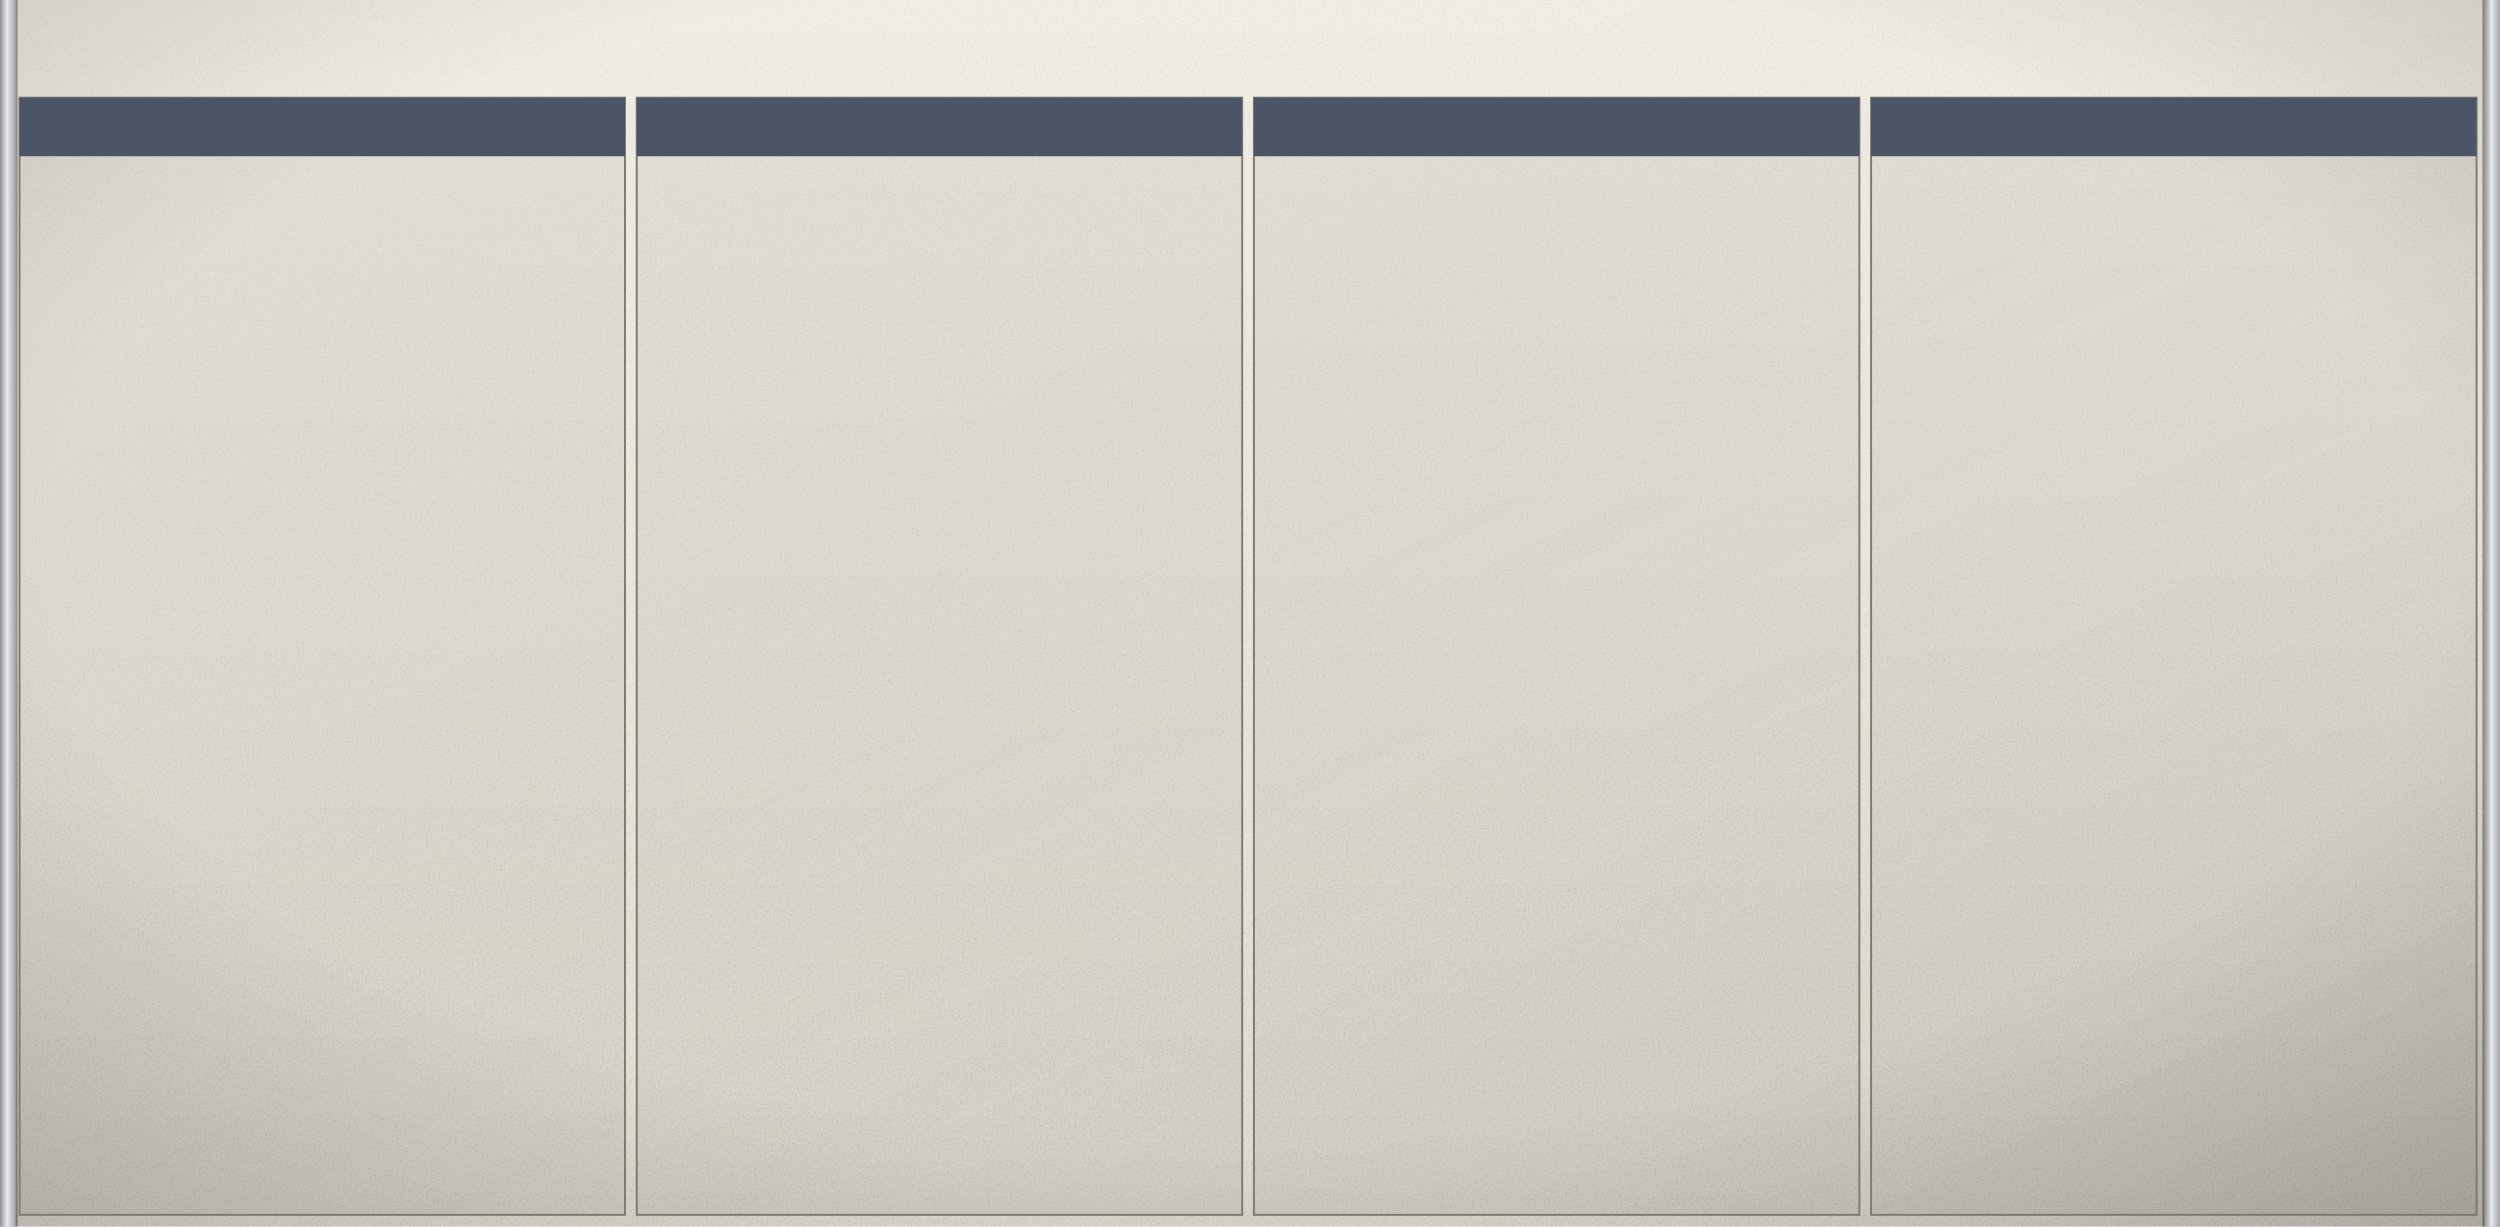
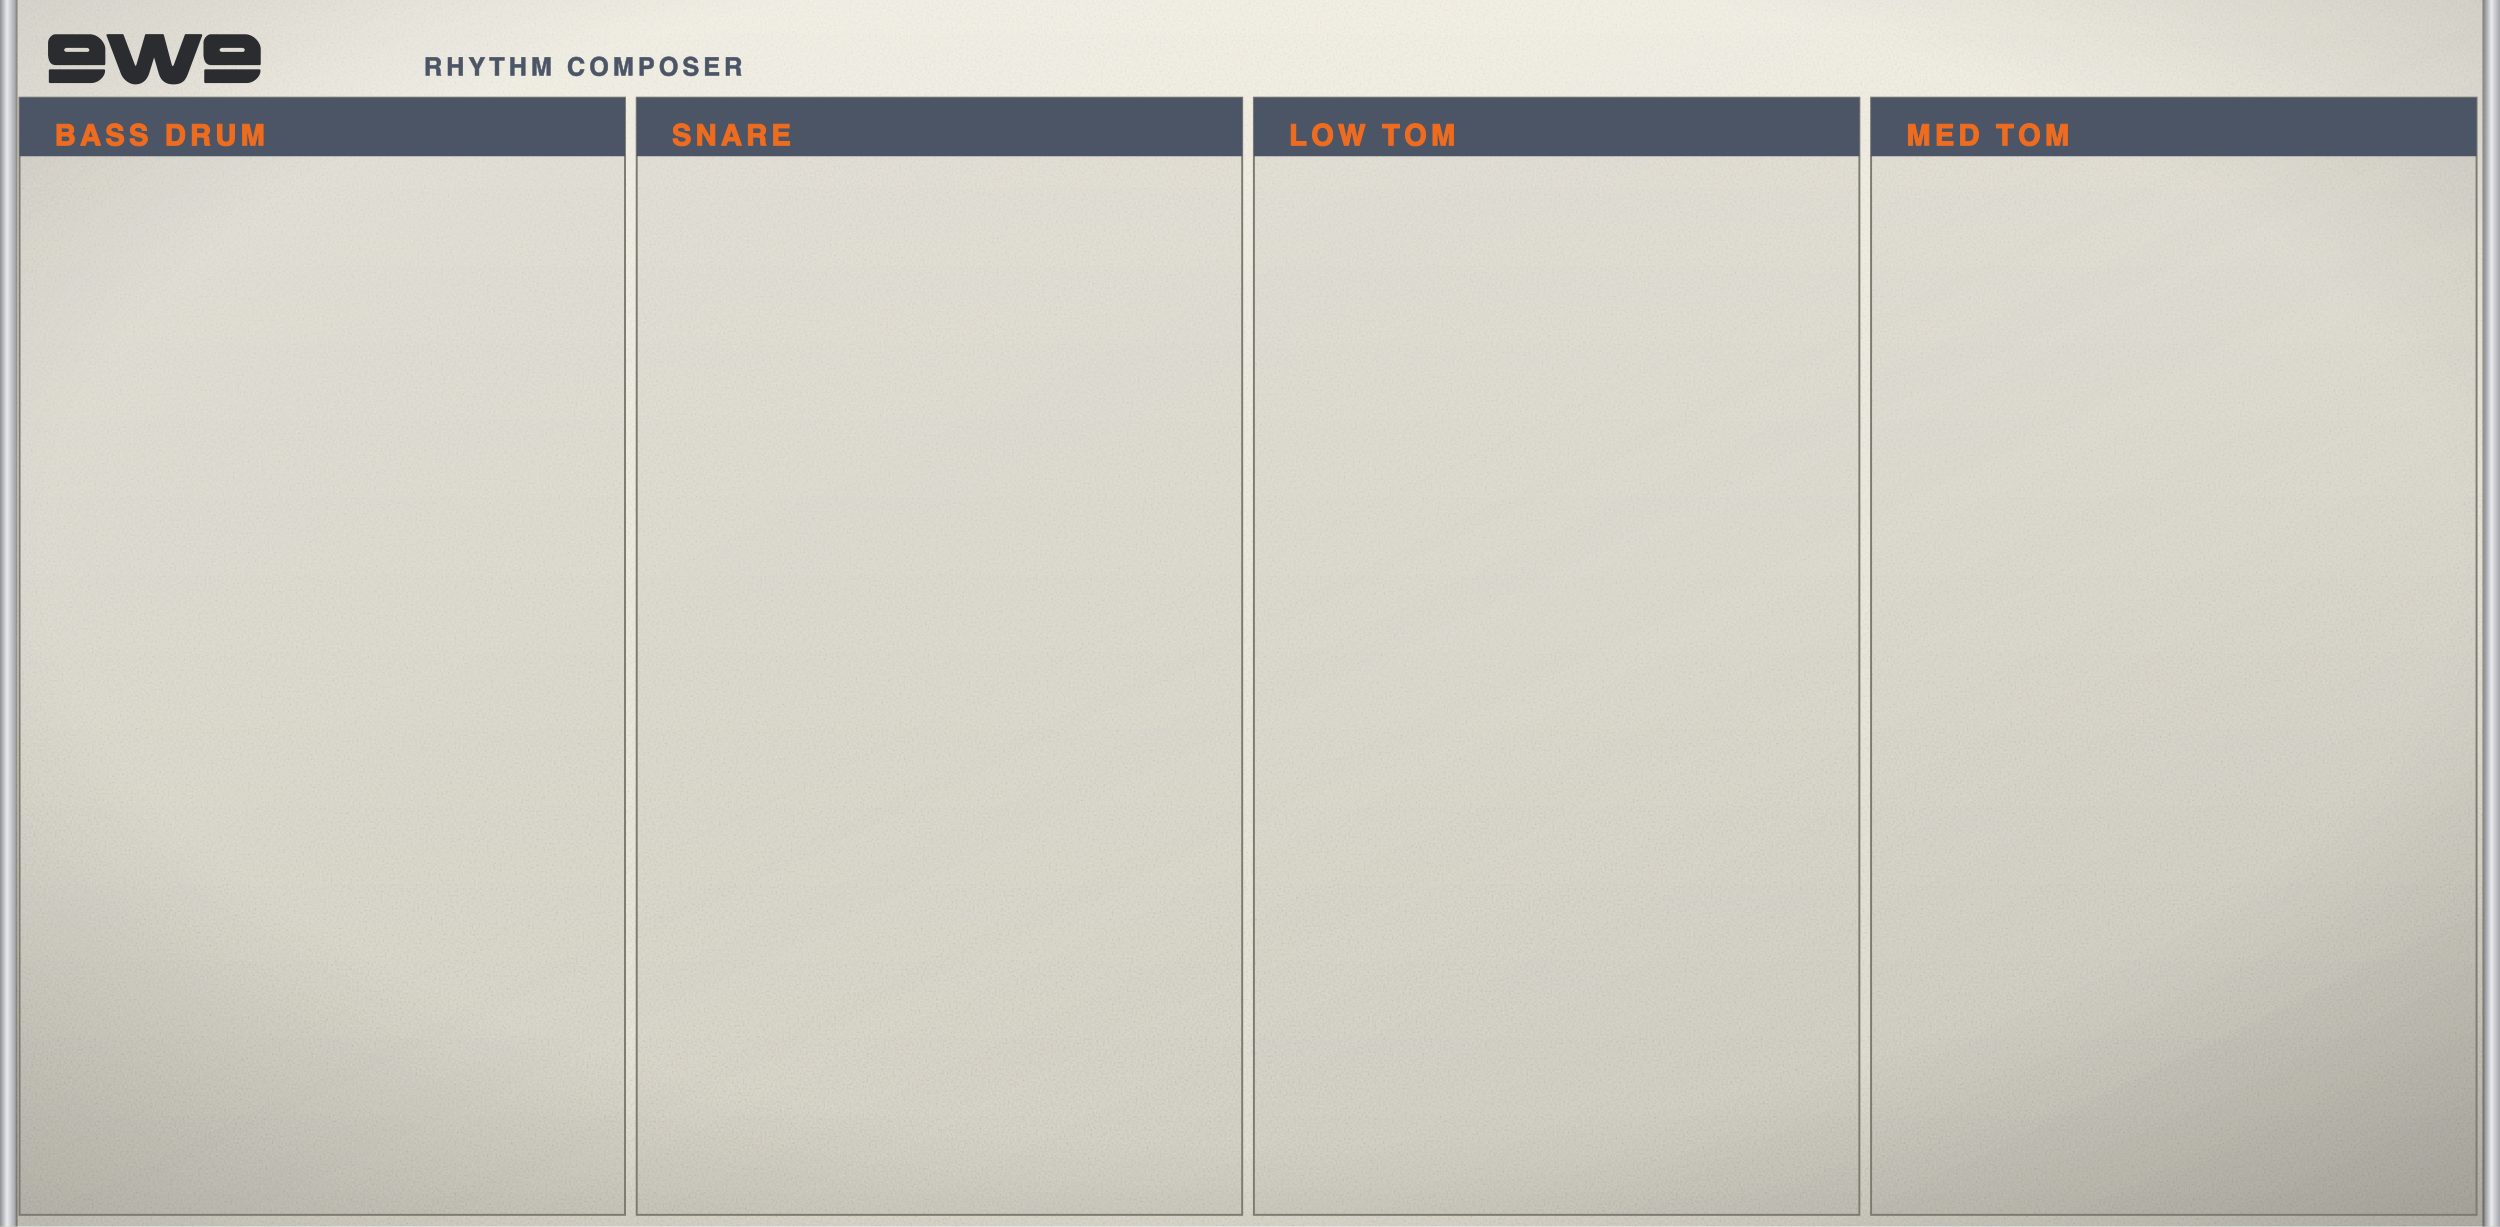
<svg xmlns="http://www.w3.org/2000/svg" viewBox="0 0 1280 628" width="1280" height="628">
  <defs>
    <filter id="brush" x="0" y="0" width="100%" height="100%">
      <feTurbulence type="fractalNoise" baseFrequency="0.001 1.1" numOctaves="4" seed="7" />
      <feColorMatrix type="matrix" values="1.9 0 0 0 -0.45  1.9 0 0 0 -0.45  1.9 0 0 0 -0.45  0 0 0 0 1" />
    </filter>
    <filter id="fine" x="0" y="0" width="100%" height="100%">
      <feTurbulence type="fractalNoise" baseFrequency="0.9" numOctaves="2" seed="3" />
      <feColorMatrix type="matrix" values="1.6 0 0 0 -0.3  1.6 0 0 0 -0.3  1.6 0 0 0 -0.3  0 0 0 0 1" />
    </filter>
    <filter id="grainv" x="0" y="0" width="100%" height="100%">
      <feTurbulence type="fractalNoise" baseFrequency="0.02 0.6" numOctaves="4" seed="11" />
      <feColorMatrix type="matrix" values="1.5 0 0 0 -0.25  1.2 0 0 0 -0.25  0.8 0 0 0 -0.25  0 0 0 0 1" />
    </filter>
    <linearGradient id="lit" x1="0" y1="0" x2="1" y2="1">
      <stop offset="0" stop-color="#fff" stop-opacity="0.22" />
      <stop offset="0.45" stop-color="#fff" stop-opacity="0" />
      <stop offset="1" stop-color="#000" stop-opacity="0.18" />
    </linearGradient>
    <radialGradient id="vig" cx="0.5" cy="0.45" r="0.8">
      <stop offset="0.6" stop-color="#000" stop-opacity="0" />
      <stop offset="1" stop-color="#000" stop-opacity="0.35" />
    </radialGradient>
    <radialGradient id="screw" cx="0.35" cy="0.3" r="0.8">
      <stop offset="0" stop-color="#e2e4e8" />
      <stop offset="1" stop-color="#6a6d74" />
    </radialGradient>
    <linearGradient id="woodh" x1="0" y1="0" x2="0" y2="1">
      <stop offset="0" stop-color="#7a5232" />
      <stop offset="1" stop-color="#4a2f1b" />
    </linearGradient>
    <linearGradient id="wood" x1="0" y1="0" x2="1" y2="0">
      <stop offset="0" stop-color="#5a3a22" />
      <stop offset="0.5" stop-color="#7a5232" />
      <stop offset="1" stop-color="#4a2f1b" />
    </linearGradient>
    <filter id="woodg" x="0" y="0" width="100%" height="100%">
      <feTurbulence type="fractalNoise" baseFrequency="0.02 0.4" numOctaves="3" seed="5" />
      <feColorMatrix type="matrix" values="0.9 0 0 0 0.1  0.6 0 0 0 0.02  0.4 0 0 0 0  0 0 0 0 1" />
    </filter>
  </defs>
  <linearGradient id="b9" x1="0" y1="0" x2="0" y2="1">
    <stop offset="0" stop-color="#ece8dc" />
    <stop offset="1" stop-color="#dcd8ca" />
  </linearGradient>
  <rect x="0" y="0" width="1280" height="628" fill="url(#b9)" />
  <rect x="0" y="0" width="1280" height="628" filter="url(#fine)" style="mix-blend-mode:overlay" opacity="0.28" />
  <rect x="0" y="0" width="1280" height="628" fill="url(#lit)" opacity="0.5" />
  <rect x="0" y="0" width="1280" height="628" fill="url(#vig)" opacity="0.6" />
  <linearGradient id="silv" x1="0" y1="0" x2="1" y2="0">
    <stop offset="0" stop-color="#8f9096" />
    <stop offset="0.45" stop-color="#e9eaec" />
    <stop offset="1" stop-color="#a3a4aa" />
  </linearGradient>
  <rect x="0" y="0" width="8" height="628" fill="url(#silv)" />
  <rect x="1272" y="0" width="8" height="628" fill="url(#silv)" />
  <rect x="8" y="0" width="1" height="628" fill="#000" opacity="0.35" />
  <rect x="1271" y="0" width="1" height="628" fill="#000" opacity="0.35" />
+   <g fill="#2b2c30" stroke="#2b2c30" stroke-width="71.68" stroke-linejoin="round" opacity="1">
+     <path transform="translate(24.00 41.90) scale(0.0166 -0.0166)" d="M1767 551H281Q154 551 113.0 647.0Q72 743 72 850V1196Q72 1294 135.5 1363.0Q199 1432 266 1432H1315Q1411 1432 1495.5 1391.0Q1580 1350 1640.5 1285.5Q1701 1221 1734.0 1150.0Q1767 1079 1767 1024ZM1761 350Q1761 282 1727.0 218.5Q1693 155 1634.5 104.5Q1576 54 1509.0 26.0Q1442 -2 1376 -2H96V350ZM1346 987Q1346 1022 1312.5 1052.5Q1279 1083 1239 1083H594Q566 1083 531.0 1051.0Q496 1019 496 989Q496 955 525.0 922.0Q554 889 594 889H1262Q1290 889 1318.0 918.5Q1346 948 1346 987Z" />
+     <path transform="translate(54.91 41.90) scale(0.0166 -0.0166)" d="M2894 1436 2454 254Q2414 149 2367.5 86.5Q2321 24 2240.5 -9.5Q2160 -43 2036 -43Q1712 -43 1624 262L1446 877L1260 272Q1229 177 1176.5 107.0Q1124 37 1044.5 -3.0Q965 -43 858 -43Q785 -43 704.5 -5.5Q624 32 555.0 105.5Q486 179 449 276L12 1436H471L817 516Q833 479 843.0 469.0Q853 459 870 459Q898 459 911.5 472.5Q925 486 938 530L1200 1436H1712L1952 530Q1964 482 1980.5 467.5Q1997 453 2019 453Q2069 453 2093 530L2425 1436Z" />
+     <path transform="translate(103.57 41.90) scale(0.0166 -0.0166)" d="M1767 551H281Q154 551 113.0 647.0Q72 743 72 850V1196Q72 1294 135.5 1363.0Q199 1432 266 1432H1315Q1411 1432 1495.5 1391.0Q1580 1350 1640.5 1285.5Q1701 1221 1734.0 1150.0Q1767 1079 1767 1024ZM1761 350Q1761 282 1727.0 218.5Q1693 155 1634.5 104.5Q1576 54 1509.0 26.0Q1442 -2 1376 -2H96V350ZM1346 987Q1346 1022 1312.5 1052.5Q1279 1083 1239 1083H594Q566 1083 531.0 1051.0Q496 1019 496 989Q496 955 525.0 922.0Q554 889 594 889H1262Q1290 889 1318.0 918.5Q1346 948 1346 987Z" />
+   </g>
+   <g fill="#4b5566" stroke="#4b5566" stroke-width="40.96" stroke-linejoin="round" opacity="1">
+     <path transform="translate(217.00 38.68) scale(0.00635 -0.00635)" d="M464 1218V822H813Q917 822 969 846Q1061 888 1061 1012Q1061 1146 972 1192Q922 1218 822 1218ZM1266 1333Q1314 1277 1342.0 1209.0Q1370 1141 1370 1054Q1370 949 1317.0 847.5Q1264 746 1142 704Q1244 663 1286.5 587.5Q1329 512 1329 357V258Q1329 157 1337 121Q1349 64 1393 37V0H1054Q1040 49 1034 79Q1022 141 1021 206L1019 343Q1017 484 967.5 531.0Q918 578 782 578H464V0H163V1474H886Q1041 1471 1124.5 1436.0Q1208 1401 1266 1333Z" />
+     <path transform="translate(228.39 38.68) scale(0.00635 -0.00635)" d="M154 0V1474H459V912H1035V1474H1341V0H1035V658H459V0Z" />
+     <path transform="translate(239.78 38.68) scale(0.00635 -0.00635)" d="M997 1474H1346L853 554V0H545V554L35 1474H398L704 832ZM691 1474Z" />
+     <path transform="translate(250.45 38.68) scale(0.00635 -0.00635)" d="M1227 1474V1213H786V0H476V1213H33V1474Z" />
+     <path transform="translate(260.39 38.68) scale(0.00635 -0.00635)" d="M154 0V1474H459V912H1035V1474H1341V0H1035V658H459V0Z" />
+     <path transform="translate(271.78 38.68) scale(0.00635 -0.00635)" d="M1133 1474H1576V0H1289V997Q1289 1040 1290.0 1117.5Q1291 1195 1291 1237L1012 0H713L436 1237Q436 1195 437.0 1117.5Q438 1040 438 997V0H151V1474H599L867 315Z" />
+     <path transform="translate(290.22 38.68) scale(0.00635 -0.00635)" d="M299 1320Q479 1502 757 1502Q1129 1502 1301 1258Q1396 1121 1403 983H1095Q1065 1089 1018 1143Q934 1239 769 1239Q601 1239 504.0 1103.5Q407 968 407 720Q407 472 509.5 348.5Q612 225 770 225Q932 225 1017 331Q1064 388 1095 502H1400Q1360 261 1195.5 110.0Q1031 -41 774 -41Q456 -41 274 163Q92 368 92 725Q92 1111 299 1320ZM748 1519Z" />
+     <path transform="translate(301.61 38.68) scale(0.00635 -0.00635)" d="M1206 739Q1206 987 1098.5 1122.5Q991 1258 808 1258Q625 1258 516.0 1123.0Q407 988 407 739Q407 490 516.0 355.0Q625 220 808 220Q991 220 1098.5 355.0Q1206 490 1206 739ZM1291 131Q1124 -41 808 -41Q492 -41 325 131Q101 342 101 739Q101 1144 325 1347Q492 1519 808 1519Q1124 1519 1291 1347Q1514 1144 1514 739Q1514 342 1291 131ZM808 1519Z" />
+     <path transform="translate(313.72 38.68) scale(0.00635 -0.00635)" d="M1133 1474H1576V0H1289V997Q1289 1040 1290.0 1117.5Q1291 1195 1291 1237L1012 0H713L436 1237Q436 1195 437.0 1117.5Q438 1040 438 997V0H151V1474H599L867 315Z" />
+     <path transform="translate(326.55 38.68) scale(0.00635 -0.00635)" d="M756 1218H469V784H756Q865 784 925.5 837.0Q986 890 986 1005Q986 1120 925.5 1169.0Q865 1218 756 1218ZM782 530H469V0H163V1474H805Q1027 1474 1159.0 1360.0Q1291 1246 1291 1007Q1291 746 1159.0 638.0Q1027 530 782 530Z" />
+     <path transform="translate(337.22 38.68) scale(0.00635 -0.00635)" d="M1206 739Q1206 987 1098.5 1122.5Q991 1258 808 1258Q625 1258 516.0 1123.0Q407 988 407 739Q407 490 516.0 355.0Q625 220 808 220Q991 220 1098.5 355.0Q1206 490 1206 739ZM1291 131Q1124 -41 808 -41Q492 -41 325 131Q101 342 101 739Q101 1144 325 1347Q492 1519 808 1519Q1124 1519 1291 1347Q1514 1144 1514 739Q1514 342 1291 131ZM808 1519Z" />
+     <path transform="translate(349.33 38.68) scale(0.00635 -0.00635)" d="M379 455Q393 354 434 304Q509 213 691 213Q800 213 868 237Q997 283 997 408Q997 481 933 521Q869 560 732 590L576 625Q346 677 258 738Q109 840 109 1057Q109 1255 253.0 1386.0Q397 1517 676 1517Q909 1517 1073.5 1393.5Q1238 1270 1246 1035H950Q942 1168 834 1224Q762 1261 655 1261Q536 1261 465.0 1213.0Q394 1165 394 1079Q394 1000 464 961Q509 935 656 900L910 839Q1077 799 1162 732Q1294 628 1294 431Q1294 229 1139.5 95.5Q985 -38 703 -38Q415 -38 250.0 93.5Q85 225 85 455ZM678 1519Z" />
+     <path transform="translate(360.00 38.68) scale(0.00635 -0.00635)" d="M1246 1213H466V900H1182V644H466V265H1282V0H165V1474H1246Z" />
+     <path transform="translate(370.67 38.68) scale(0.00635 -0.00635)" d="M464 1218V822H813Q917 822 969 846Q1061 888 1061 1012Q1061 1146 972 1192Q922 1218 822 1218ZM1266 1333Q1314 1277 1342.0 1209.0Q1370 1141 1370 1054Q1370 949 1317.0 847.5Q1264 746 1142 704Q1244 663 1286.5 587.5Q1329 512 1329 357V258Q1329 157 1337 121Q1349 64 1393 37V0H1054Q1040 49 1034 79Q1022 141 1021 206L1019 343Q1017 484 967.5 531.0Q918 578 782 578H464V0H163V1474H886Q1041 1471 1124.5 1436.0Q1208 1401 1266 1333Z" />
+   </g>
  <rect x="10" y="50" width="310" height="572" fill="#000" fill-opacity="0.06" stroke="#7d7a72" stroke-width="1" />
  <rect x="10" y="50" width="310" height="30" fill="#4b5566" />
+   <g fill="#ef6c1f" stroke="#ef6c1f" stroke-width="71.68" stroke-linejoin="round" opacity="1">
+     <path transform="translate(28.00 74.40) scale(0.00732 -0.00732)" d="M455 1218V893H817Q914 893 974.5 929.5Q1035 966 1035 1059Q1035 1162 955 1195Q886 1218 779 1218ZM455 649V256H817Q914 256 968 282Q1066 330 1066 466Q1066 581 971 624Q918 648 822 649ZM1261 1317Q1329 1223 1329 1092Q1329 957 1261 875Q1223 829 1149 791Q1262 750 1319.5 661.0Q1377 572 1377 445Q1377 314 1311 210Q1269 141 1206 94Q1135 40 1038.5 20.0Q942 0 829 0H161V1474H877Q1148 1470 1261 1317Z" />
+     <path transform="translate(40.93 74.40) scale(0.00732 -0.00732)" d="M559 557H933L749 1137ZM578 1474H926L1448 0H1114L1019 303H476L374 0H52ZM750 1474Z" />
+     <path transform="translate(53.87 74.40) scale(0.00732 -0.00732)" d="M379 455Q393 354 434 304Q509 213 691 213Q800 213 868 237Q997 283 997 408Q997 481 933 521Q869 560 732 590L576 625Q346 677 258 738Q109 840 109 1057Q109 1255 253.0 1386.0Q397 1517 676 1517Q909 1517 1073.5 1393.5Q1238 1270 1246 1035H950Q942 1168 834 1224Q762 1261 655 1261Q536 1261 465.0 1213.0Q394 1165 394 1079Q394 1000 464 961Q509 935 656 900L910 839Q1077 799 1162 732Q1294 628 1294 431Q1294 229 1139.5 95.5Q985 -38 703 -38Q415 -38 250.0 93.5Q85 225 85 455ZM678 1519Z" />
+     <path transform="translate(65.97 74.40) scale(0.00732 -0.00732)" d="M379 455Q393 354 434 304Q509 213 691 213Q800 213 868 237Q997 283 997 408Q997 481 933 521Q869 560 732 590L576 625Q346 677 258 738Q109 840 109 1057Q109 1255 253.0 1386.0Q397 1517 676 1517Q909 1517 1073.5 1393.5Q1238 1270 1246 1035H950Q942 1168 834 1224Q762 1261 655 1261Q536 1261 465.0 1213.0Q394 1165 394 1079Q394 1000 464 961Q509 935 656 900L910 839Q1077 799 1162 732Q1294 628 1294 431Q1294 229 1139.5 95.5Q985 -38 703 -38Q415 -38 250.0 93.5Q85 225 85 455ZM678 1519Z" />
+     <path transform="translate(84.34 74.40) scale(0.00732 -0.00732)" d="M455 1218V256H739Q957 256 1043 471Q1090 589 1090 752Q1090 977 1019.5 1097.5Q949 1218 739 1218ZM1019 1442Q1174 1391 1270 1255Q1347 1145 1375.0 1017.0Q1403 889 1403 773Q1403 479 1285 275Q1125 0 791 0H156V1474H791Q928 1472 1019 1442Z" />
+     <path transform="translate(97.27 74.40) scale(0.00732 -0.00732)" d="M464 1218V822H813Q917 822 969 846Q1061 888 1061 1012Q1061 1146 972 1192Q922 1218 822 1218ZM1266 1333Q1314 1277 1342.0 1209.0Q1370 1141 1370 1054Q1370 949 1317.0 847.5Q1264 746 1142 704Q1244 663 1286.5 587.5Q1329 512 1329 357V258Q1329 157 1337 121Q1349 64 1393 37V0H1054Q1040 49 1034 79Q1022 141 1021 206L1019 343Q1017 484 967.5 531.0Q918 578 782 578H464V0H163V1474H886Q1041 1471 1124.5 1436.0Q1208 1401 1266 1333Z" />
+     <path transform="translate(110.21 74.40) scale(0.00732 -0.00732)" d="M156 1474H469V568Q469 416 505 346Q561 222 749 222Q936 222 992 346Q1028 416 1028 568V1474H1341V568Q1341 333 1268 202Q1132 -38 749 -38Q366 -38 229 202Q156 333 156 568ZM749 1474Z" />
+     <path transform="translate(123.14 74.40) scale(0.00732 -0.00732)" d="M1133 1474H1576V0H1289V997Q1289 1040 1290.0 1117.5Q1291 1195 1291 1237L1012 0H713L436 1237Q436 1195 437.0 1117.5Q438 1040 438 997V0H151V1474H599L867 315Z" />
+   </g>
  <rect x="326" y="50" width="310" height="572" fill="#000" fill-opacity="0.06" stroke="#7d7a72" stroke-width="1" />
  <rect x="326" y="50" width="310" height="30" fill="#4b5566" />
+   <g fill="#ef6c1f" stroke="#ef6c1f" stroke-width="71.68" stroke-linejoin="round" opacity="1">
+     <path transform="translate(344.00 74.40) scale(0.00732 -0.00732)" d="M379 455Q393 354 434 304Q509 213 691 213Q800 213 868 237Q997 283 997 408Q997 481 933 521Q869 560 732 590L576 625Q346 677 258 738Q109 840 109 1057Q109 1255 253.0 1386.0Q397 1517 676 1517Q909 1517 1073.5 1393.5Q1238 1270 1246 1035H950Q942 1168 834 1224Q762 1261 655 1261Q536 1261 465.0 1213.0Q394 1165 394 1079Q394 1000 464 961Q509 935 656 900L910 839Q1077 799 1162 732Q1294 628 1294 431Q1294 229 1139.5 95.5Q985 -38 703 -38Q415 -38 250.0 93.5Q85 225 85 455ZM678 1519Z" />
+     <path transform="translate(356.10 74.40) scale(0.00732 -0.00732)" d="M151 1474H474L1061 445V1474H1348V0H1040L438 1047V0H151ZM761 1477Z" />
+     <path transform="translate(369.04 74.40) scale(0.00732 -0.00732)" d="M559 557H933L749 1137ZM578 1474H926L1448 0H1114L1019 303H476L374 0H52ZM750 1474Z" />
+     <path transform="translate(381.97 74.40) scale(0.00732 -0.00732)" d="M464 1218V822H813Q917 822 969 846Q1061 888 1061 1012Q1061 1146 972 1192Q922 1218 822 1218ZM1266 1333Q1314 1277 1342.0 1209.0Q1370 1141 1370 1054Q1370 949 1317.0 847.5Q1264 746 1142 704Q1244 663 1286.5 587.5Q1329 512 1329 357V258Q1329 157 1337 121Q1349 64 1393 37V0H1054Q1040 49 1034 79Q1022 141 1021 206L1019 343Q1017 484 967.5 531.0Q918 578 782 578H464V0H163V1474H886Q1041 1471 1124.5 1436.0Q1208 1401 1266 1333Z" />
+     <path transform="translate(394.90 74.40) scale(0.00732 -0.00732)" d="M1246 1213H466V900H1182V644H466V265H1282V0H165V1474H1246Z" />
+   </g>
  <rect x="642" y="50" width="310" height="572" fill="#000" fill-opacity="0.06" stroke="#7d7a72" stroke-width="1" />
  <rect x="642" y="50" width="310" height="30" fill="#4b5566" />
+   <g fill="#ef6c1f" stroke="#ef6c1f" stroke-width="71.68" stroke-linejoin="round" opacity="1">
+     <path transform="translate(660.00 74.40) scale(0.00732 -0.00732)" d="M156 1474H464V265H1194V0H156Z" />
+     <path transform="translate(671.26 74.40) scale(0.00732 -0.00732)" d="M1206 739Q1206 987 1098.5 1122.5Q991 1258 808 1258Q625 1258 516.0 1123.0Q407 988 407 739Q407 490 516.0 355.0Q625 220 808 220Q991 220 1098.5 355.0Q1206 490 1206 739ZM1291 131Q1124 -41 808 -41Q492 -41 325 131Q101 342 101 739Q101 1144 325 1347Q492 1519 808 1519Q1124 1519 1291 1347Q1514 1144 1514 739Q1514 342 1291 131ZM808 1519Z" />
+     <path transform="translate(685.03 74.40) scale(0.00732 -0.00732)" d="M357 1474 552 630 594 395 637 625 803 1474H1128L1303 630L1348 395L1393 621L1590 1474H1903L1488 0H1194L1016 862L964 1147L912 862L734 0H448L30 1474Z" />
+     <path transform="translate(707.56 74.40) scale(0.00732 -0.00732)" d="M1227 1474V1213H786V0H476V1213H33V1474Z" />
+     <path transform="translate(718.82 74.40) scale(0.00732 -0.00732)" d="M1206 739Q1206 987 1098.5 1122.5Q991 1258 808 1258Q625 1258 516.0 1123.0Q407 988 407 739Q407 490 516.0 355.0Q625 220 808 220Q991 220 1098.5 355.0Q1206 490 1206 739ZM1291 131Q1124 -41 808 -41Q492 -41 325 131Q101 342 101 739Q101 1144 325 1347Q492 1519 808 1519Q1124 1519 1291 1347Q1514 1144 1514 739Q1514 342 1291 131ZM808 1519Z" />
+     <path transform="translate(732.59 74.40) scale(0.00732 -0.00732)" d="M1133 1474H1576V0H1289V997Q1289 1040 1290.0 1117.5Q1291 1195 1291 1237L1012 0H713L436 1237Q436 1195 437.0 1117.5Q438 1040 438 997V0H151V1474H599L867 315Z" />
+   </g>
  <rect x="958" y="50" width="310" height="572" fill="#000" fill-opacity="0.06" stroke="#7d7a72" stroke-width="1" />
  <rect x="958" y="50" width="310" height="30" fill="#4b5566" />
+   <g fill="#ef6c1f" stroke="#ef6c1f" stroke-width="71.68" stroke-linejoin="round" opacity="1">
+     <path transform="translate(976.00 74.40) scale(0.00732 -0.00732)" d="M1133 1474H1576V0H1289V997Q1289 1040 1290.0 1117.5Q1291 1195 1291 1237L1012 0H713L436 1237Q436 1195 437.0 1117.5Q438 1040 438 997V0H151V1474H599L867 315Z" />
+     <path transform="translate(990.60 74.40) scale(0.00732 -0.00732)" d="M1246 1213H466V900H1182V644H466V265H1282V0H165V1474H1246Z" />
+     <path transform="translate(1002.70 74.40) scale(0.00732 -0.00732)" d="M455 1218V256H739Q957 256 1043 471Q1090 589 1090 752Q1090 977 1019.5 1097.5Q949 1218 739 1218ZM1019 1442Q1174 1391 1270 1255Q1347 1145 1375.0 1017.0Q1403 889 1403 773Q1403 479 1285 275Q1125 0 791 0H156V1474H791Q928 1472 1019 1442Z" />
+     <path transform="translate(1021.90 74.40) scale(0.00732 -0.00732)" d="M1227 1474V1213H786V0H476V1213H33V1474Z" />
+     <path transform="translate(1033.16 74.40) scale(0.00732 -0.00732)" d="M1206 739Q1206 987 1098.5 1122.5Q991 1258 808 1258Q625 1258 516.0 1123.0Q407 988 407 739Q407 490 516.0 355.0Q625 220 808 220Q991 220 1098.5 355.0Q1206 490 1206 739ZM1291 131Q1124 -41 808 -41Q492 -41 325 131Q101 342 101 739Q101 1144 325 1347Q492 1519 808 1519Q1124 1519 1291 1347Q1514 1144 1514 739Q1514 342 1291 131ZM808 1519Z" />
+     <path transform="translate(1046.93 74.40) scale(0.00732 -0.00732)" d="M1133 1474H1576V0H1289V997Q1289 1040 1290.0 1117.5Q1291 1195 1291 1237L1012 0H713L436 1237Q436 1195 437.0 1117.5Q438 1040 438 997V0H151V1474H599L867 315Z" />
+   </g>
</svg>
